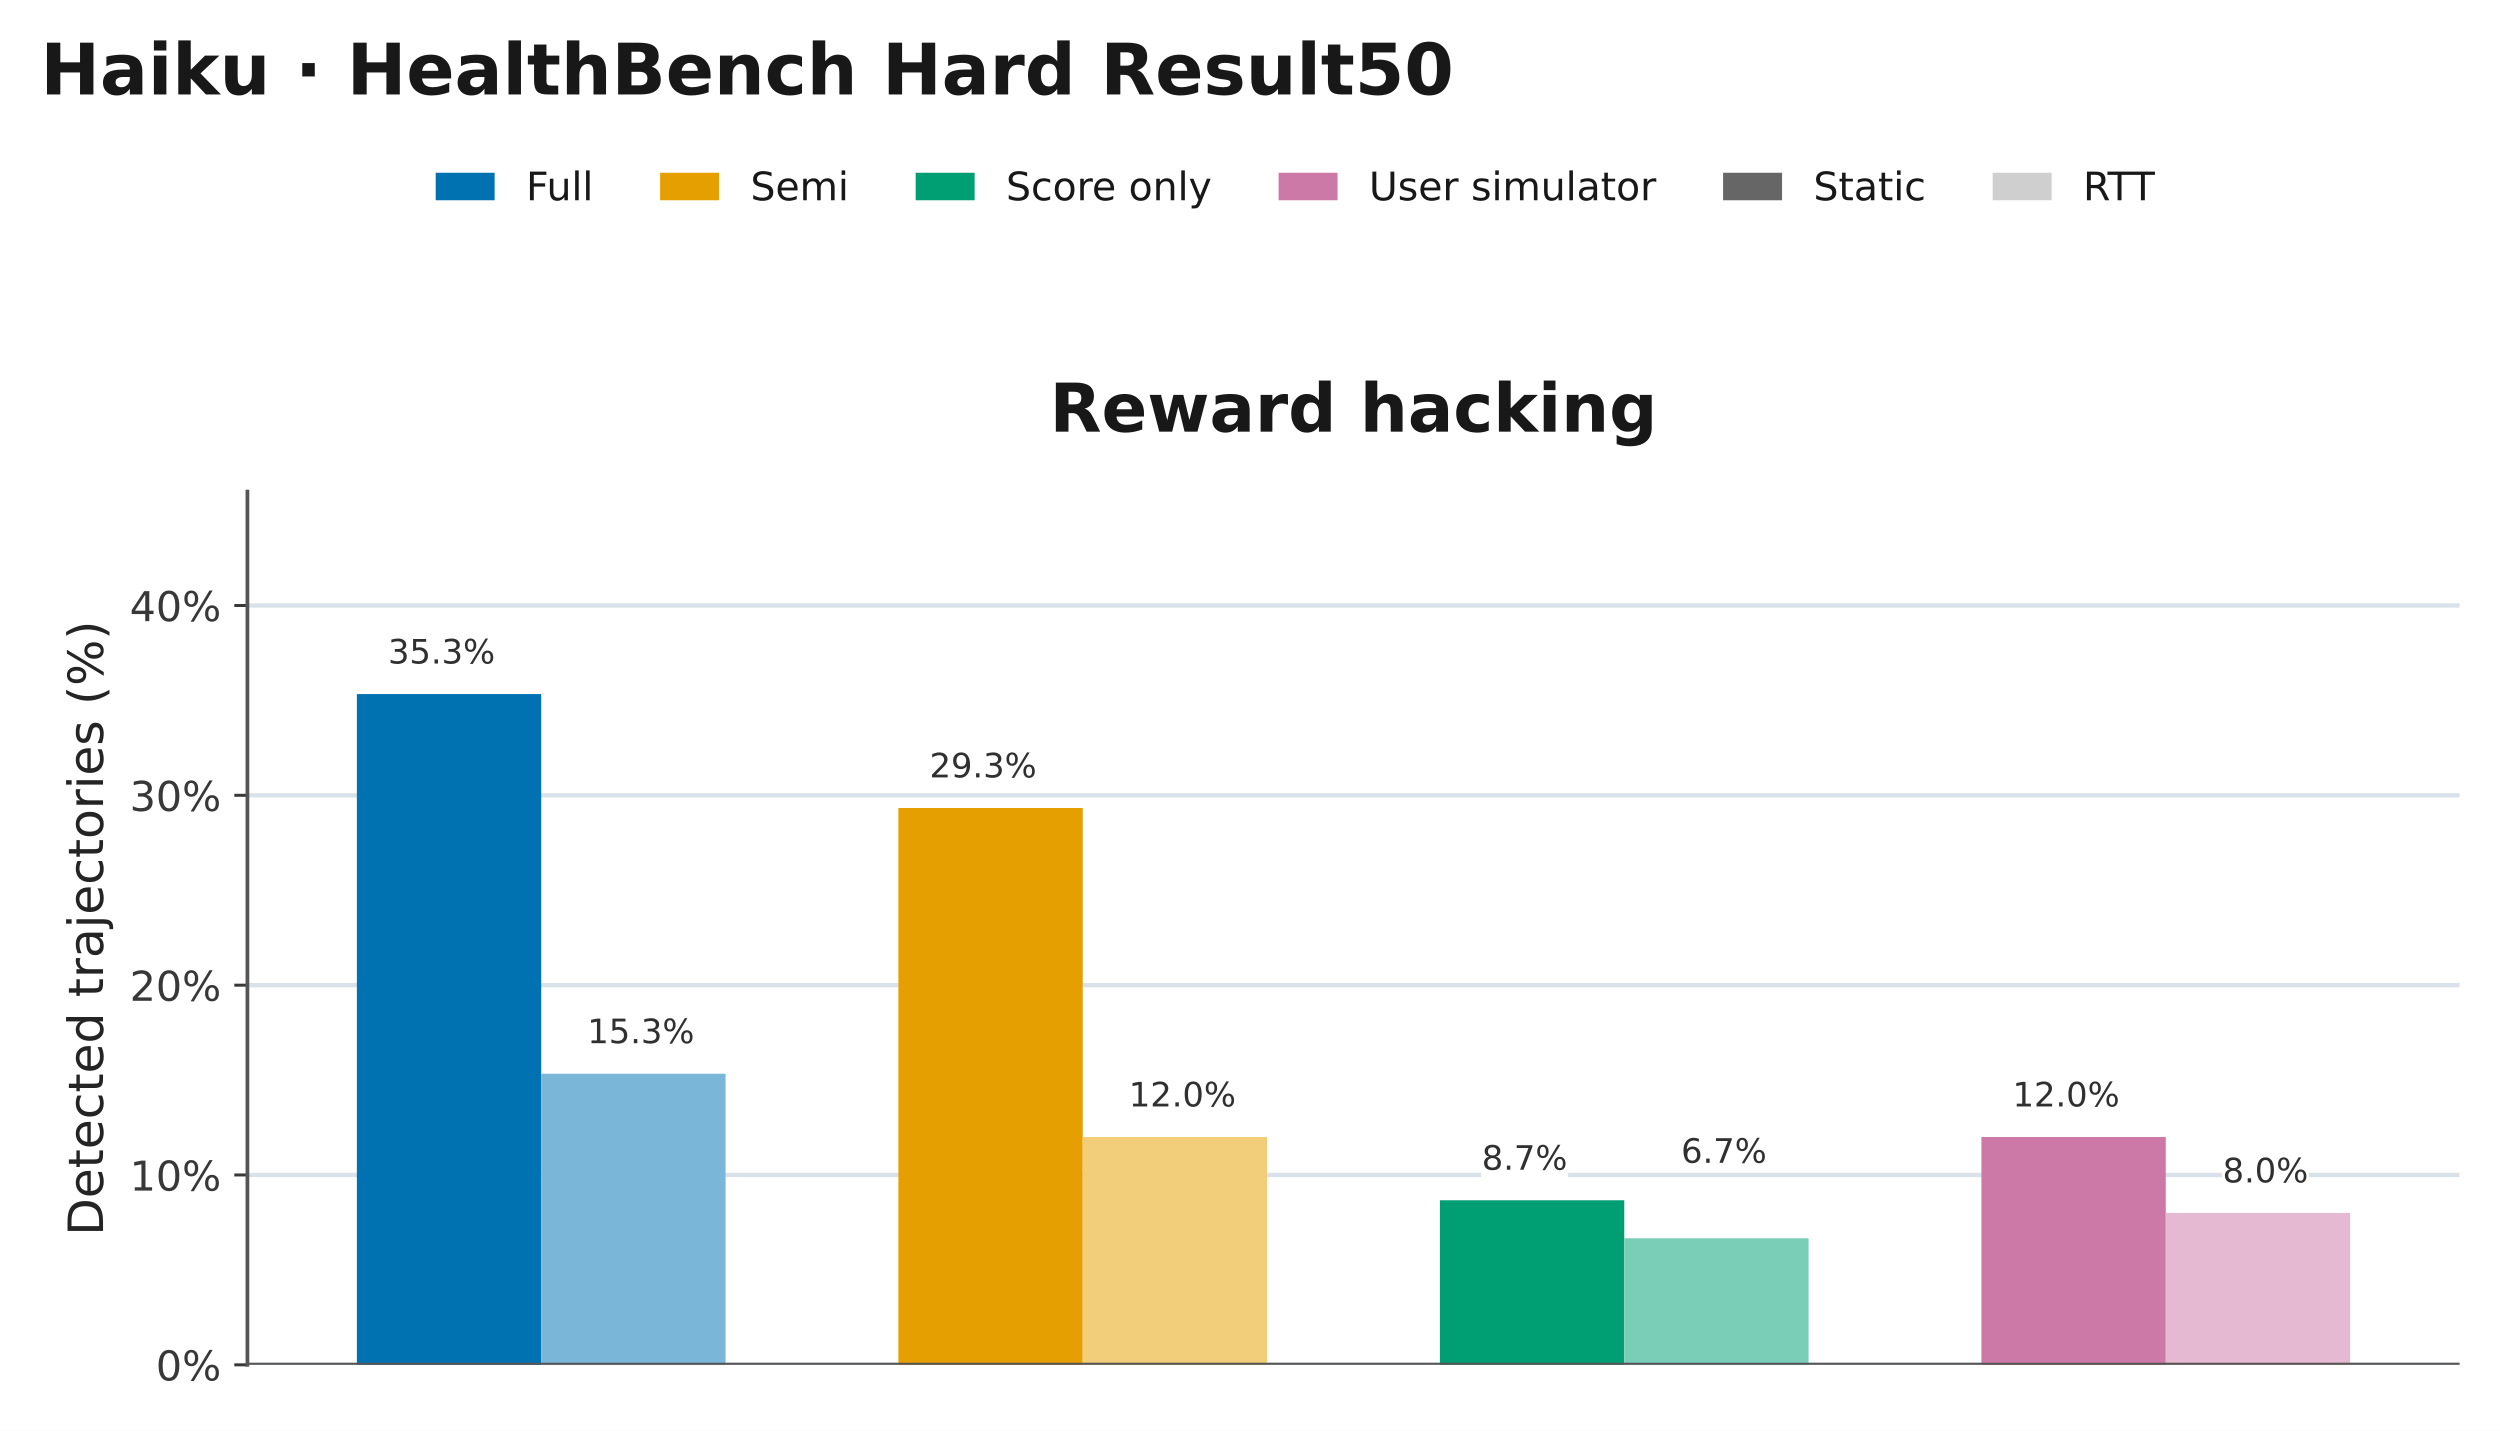
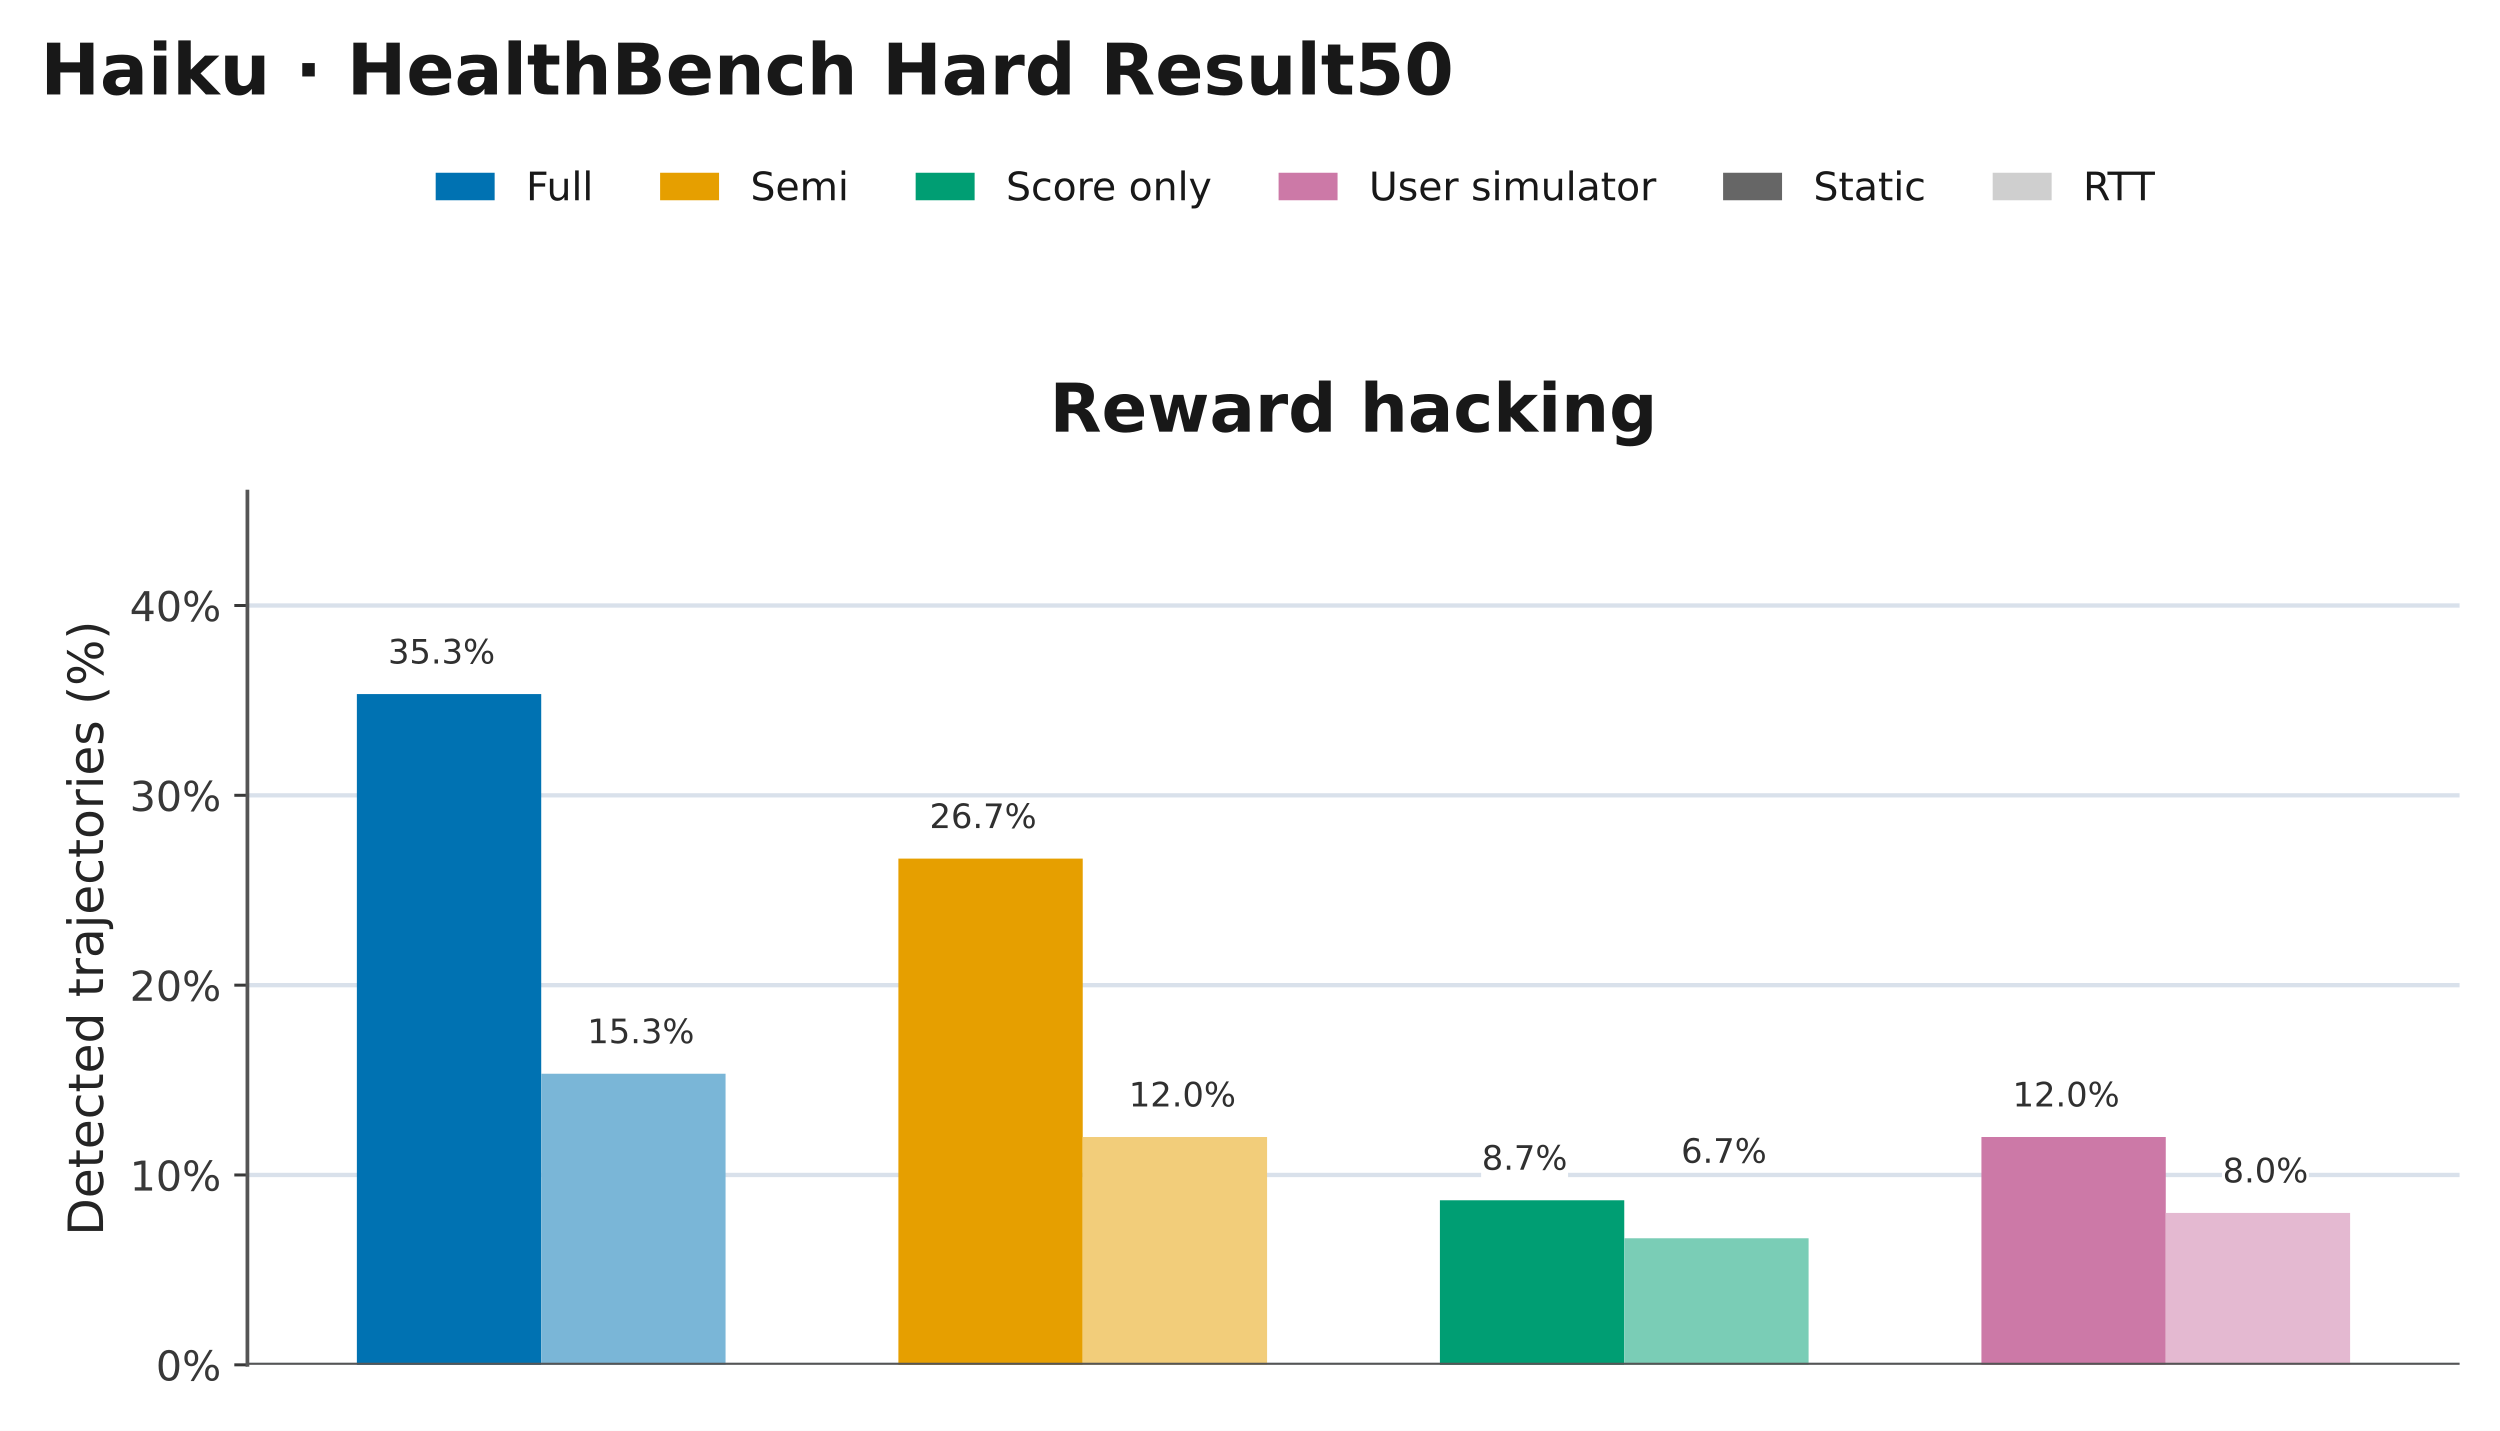
<svg xmlns="http://www.w3.org/2000/svg" xmlns:xlink="http://www.w3.org/1999/xlink" width="667.872pt" height="382.229pt" viewBox="0 0 667.872 382.229" version="1.1">
  <defs>
    <style type="text/css">*{stroke-linejoin: round; stroke-linecap: butt}</style>
  </defs>
  <g id="figure_1">
    <g id="patch_1">
      <path d="M 0 382.229  L 667.872 382.229  L 667.872 0  L 0 0  z " style="fill: #ffffff" />
    </g>
    <g id="axes_1">
      <g id="patch_2">
        <path d="M 66.096 364.608  L 657.072 364.608  L 657.072 131.328  L 66.096 131.328  z " style="fill: #ffffff" />
      </g>
      <g id="matplotlib.axis_1" />
      <g id="matplotlib.axis_2">
        <g id="ytick_1">
          <g id="line2d_1">
-             <path d="M 66.096 364.608  L 657.072 364.608  " clip-path="url(#p90d0ee3a8d)" style="fill: none; stroke: #d9e1eb; stroke-width: 1.15; stroke-linecap: square" />
+             <path d="M 66.096 364.608  L 657.072 364.608  " clip-path="url(#p7ade866dd6)" style="fill: none; stroke: #d9e1eb; stroke-width: 1.15; stroke-linecap: square" />
          </g>
          <g id="line2d_2">
            <defs>
-               <path id="mdefd91ef37" d="M 0 0  L -3.5 0  " style="stroke: #383838; stroke-width: 0.8" />
+               <path id="m2a3b5e03bf" d="M 0 0  L -3.5 0  " style="stroke: #383838; stroke-width: 0.8" />
            </defs>
            <g>
-               <use xlink:href="#mdefd91ef37" x="66.096" y="364.608" style="fill: #383838; stroke: #383838; stroke-width: 0.8" />
+               <use xlink:href="#m2a3b5e03bf" x="66.096" y="364.608" style="fill: #383838; stroke: #383838; stroke-width: 0.8" />
            </g>
          </g>
          <g id="text_1">
            <text style="font-size: 11px; font-family: 'DejaVu Sans'; text-anchor: end; fill: #383838" x="59.096" y="368.787" transform="rotate(-0 59.096 368.7867)">0%</text>
          </g>
        </g>
        <g id="ytick_2">
          <g id="line2d_3">
-             <path d="M 66.096 313.895  L 657.072 313.895  " clip-path="url(#p90d0ee3a8d)" style="fill: none; stroke: #d9e1eb; stroke-width: 1.15; stroke-linecap: square" />
+             <path d="M 66.096 313.895  L 657.072 313.895  " clip-path="url(#p7ade866dd6)" style="fill: none; stroke: #d9e1eb; stroke-width: 1.15; stroke-linecap: square" />
          </g>
          <g id="line2d_4">
            <g>
-               <use xlink:href="#mdefd91ef37" x="66.096" y="313.895" style="fill: #383838; stroke: #383838; stroke-width: 0.8" />
+               <use xlink:href="#m2a3b5e03bf" x="66.096" y="313.895" style="fill: #383838; stroke: #383838; stroke-width: 0.8" />
            </g>
          </g>
          <g id="text_2">
            <text style="font-size: 11px; font-family: 'DejaVu Sans'; text-anchor: end; fill: #383838" x="59.096" y="318.074" transform="rotate(-0 59.096 318.0737)">10%</text>
          </g>
        </g>
        <g id="ytick_3">
          <g id="line2d_5">
-             <path d="M 66.096 263.182  L 657.072 263.182  " clip-path="url(#p90d0ee3a8d)" style="fill: none; stroke: #d9e1eb; stroke-width: 1.15; stroke-linecap: square" />
+             <path d="M 66.096 263.182  L 657.072 263.182  " clip-path="url(#p7ade866dd6)" style="fill: none; stroke: #d9e1eb; stroke-width: 1.15; stroke-linecap: square" />
          </g>
          <g id="line2d_6">
            <g>
-               <use xlink:href="#mdefd91ef37" x="66.096" y="263.182" style="fill: #383838; stroke: #383838; stroke-width: 0.8" />
+               <use xlink:href="#m2a3b5e03bf" x="66.096" y="263.182" style="fill: #383838; stroke: #383838; stroke-width: 0.8" />
            </g>
          </g>
          <g id="text_3">
            <text style="font-size: 11px; font-family: 'DejaVu Sans'; text-anchor: end; fill: #383838" x="59.096" y="267.361" transform="rotate(-0 59.096 267.3606)">20%</text>
          </g>
        </g>
        <g id="ytick_4">
          <g id="line2d_7">
-             <path d="M 66.096 212.469  L 657.072 212.469  " clip-path="url(#p90d0ee3a8d)" style="fill: none; stroke: #d9e1eb; stroke-width: 1.15; stroke-linecap: square" />
+             <path d="M 66.096 212.469  L 657.072 212.469  " clip-path="url(#p7ade866dd6)" style="fill: none; stroke: #d9e1eb; stroke-width: 1.15; stroke-linecap: square" />
          </g>
          <g id="line2d_8">
            <g>
-               <use xlink:href="#mdefd91ef37" x="66.096" y="212.469" style="fill: #383838; stroke: #383838; stroke-width: 0.8" />
+               <use xlink:href="#m2a3b5e03bf" x="66.096" y="212.469" style="fill: #383838; stroke: #383838; stroke-width: 0.8" />
            </g>
          </g>
          <g id="text_4">
            <text style="font-size: 11px; font-family: 'DejaVu Sans'; text-anchor: end; fill: #383838" x="59.096" y="216.648" transform="rotate(-0 59.096 216.6476)">30%</text>
          </g>
        </g>
        <g id="ytick_5">
          <g id="line2d_9">
-             <path d="M 66.096 161.756  L 657.072 161.756  " clip-path="url(#p90d0ee3a8d)" style="fill: none; stroke: #d9e1eb; stroke-width: 1.15; stroke-linecap: square" />
+             <path d="M 66.096 161.756  L 657.072 161.756  " clip-path="url(#p7ade866dd6)" style="fill: none; stroke: #d9e1eb; stroke-width: 1.15; stroke-linecap: square" />
          </g>
          <g id="line2d_10">
            <g>
-               <use xlink:href="#mdefd91ef37" x="66.096" y="161.756" style="fill: #383838; stroke: #383838; stroke-width: 0.8" />
+               <use xlink:href="#m2a3b5e03bf" x="66.096" y="161.756" style="fill: #383838; stroke: #383838; stroke-width: 0.8" />
            </g>
          </g>
          <g id="text_5">
            <text style="font-size: 11px; font-family: 'DejaVu Sans'; text-anchor: end; fill: #383838" x="59.096" y="165.935" transform="rotate(-0 59.096 165.9345)">40%</text>
          </g>
        </g>
        <g id="text_6">
          <text style="font-size: 13px; font-family: 'DejaVu Sans'; text-anchor: middle; fill: #242424" x="27.524" y="247.968" transform="rotate(-90 27.52373 247.968)">Detected trajectories (%)</text>
        </g>
      </g>
      <g id="patch_3">
-         <path d="M 95.337 364.608  L 144.585 364.608  L 144.585 185.422  L 95.337 185.422  z " clip-path="url(#p90d0ee3a8d)" style="fill: #0072b2" />
+         <path d="M 95.337 364.608  L 144.585 364.608  L 144.585 185.422  L 95.337 185.422  z " clip-path="url(#p7ade866dd6)" style="fill: #0072b2" />
      </g>
      <g id="patch_4">
-         <path d="M 144.585 364.608  L 193.833 364.608  L 193.833 286.848  L 144.585 286.848  z " clip-path="url(#p90d0ee3a8d)" style="fill: #7ab6d7" />
+         <path d="M 144.585 364.608  L 193.833 364.608  L 193.833 286.848  L 144.585 286.848  z " clip-path="url(#p7ade866dd6)" style="fill: #7ab6d7" />
      </g>
      <g id="patch_5">
-         <path d="M 240.003 364.608  L 289.251 364.608  L 289.251 215.85  L 240.003 215.85  z " clip-path="url(#p90d0ee3a8d)" style="fill: #e69f00" />
+         <path d="M 240.003 364.608  L 289.251 364.608  L 289.251 229.373  L 240.003 229.373  z " clip-path="url(#p7ade866dd6)" style="fill: #e69f00" />
      </g>
      <g id="patch_6">
-         <path d="M 289.251 364.608  L 338.499 364.608  L 338.499 303.752  L 289.251 303.752  z " clip-path="url(#p90d0ee3a8d)" style="fill: #f2cd7a" />
+         <path d="M 289.251 364.608  L 338.499 364.608  L 338.499 303.752  L 289.251 303.752  z " clip-path="url(#p7ade866dd6)" style="fill: #f2cd7a" />
      </g>
      <g id="patch_7">
-         <path d="M 384.669 364.608  L 433.917 364.608  L 433.917 320.657  L 384.669 320.657  z " clip-path="url(#p90d0ee3a8d)" style="fill: #009e73" />
+         <path d="M 384.669 364.608  L 433.917 364.608  L 433.917 320.657  L 384.669 320.657  z " clip-path="url(#p7ade866dd6)" style="fill: #009e73" />
      </g>
      <g id="patch_8">
-         <path d="M 433.917 364.608  L 483.165 364.608  L 483.165 330.799  L 433.917 330.799  z " clip-path="url(#p90d0ee3a8d)" style="fill: #7acdb6" />
+         <path d="M 433.917 364.608  L 483.165 364.608  L 483.165 330.799  L 433.917 330.799  z " clip-path="url(#p7ade866dd6)" style="fill: #7acdb6" />
      </g>
      <g id="patch_9">
-         <path d="M 529.335 364.608  L 578.583 364.608  L 578.583 303.752  L 529.335 303.752  z " clip-path="url(#p90d0ee3a8d)" style="fill: #cc79a7" />
+         <path d="M 529.335 364.608  L 578.583 364.608  L 578.583 303.752  L 529.335 303.752  z " clip-path="url(#p7ade866dd6)" style="fill: #cc79a7" />
      </g>
      <g id="patch_10">
-         <path d="M 578.583 364.608  L 627.831 364.608  L 627.831 324.038  L 578.583 324.038  z " clip-path="url(#p90d0ee3a8d)" style="fill: #e4b9d1" />
+         <path d="M 578.583 364.608  L 627.831 364.608  L 627.831 324.038  L 578.583 324.038  z " clip-path="url(#p7ade866dd6)" style="fill: #e4b9d1" />
      </g>
      <g id="patch_11">
        <path d="M 66.096 364.608  L 66.096 131.328  " style="fill: none; stroke: #555555; stroke-linejoin: miter; stroke-linecap: square" />
      </g>
      <g id="line2d_11">
-         <path d="M 66.096 364.608  L 657.072 364.608  " clip-path="url(#p90d0ee3a8d)" style="fill: none; stroke: #555555; stroke-width: 1.1; stroke-linecap: square" />
+         <path d="M 66.096 364.608  L 657.072 364.608  " clip-path="url(#p7ade866dd6)" style="fill: none; stroke: #555555; stroke-width: 1.1; stroke-linecap: square" />
      </g>
      <g id="text_7">
        <text style="font-weight: 700; font-size: 18px; font-family: 'DejaVu Sans'; text-anchor: middle; fill: #181818" x="361.584" y="115.328" transform="rotate(-0 361.584 115.328)">Reward hacking</text>
      </g>
      <g id="text_8">
        <g id="patch_12">
          <path d="M 103.486 179.602  L 132.436 179.602  L 132.436 170.242  L 103.486 170.242  z " style="fill: #ffffff" />
        </g>
        <text style="font-size: 9px; font-family: 'DejaVu Sans'; text-anchor: middle; fill: #303030" x="117.961" y="177.26" transform="rotate(-0 117.961 177.2598)">35.3%</text>
      </g>
      <g id="text_9">
        <g id="patch_13">
          <path d="M 156.734 281.028  L 185.684 281.028  L 185.684 271.668  L 156.734 271.668  z " style="fill: #ffffff" />
        </g>
        <text style="font-size: 9px; font-family: 'DejaVu Sans'; text-anchor: middle; fill: #303030" x="171.209" y="278.686" transform="rotate(-0 171.209 278.6859)">15.3%</text>
      </g>
      <g id="text_10">
        <g id="patch_14">
-           <path d="M 248.152 210.03  L 277.102 210.03  L 277.102 200.67  L 248.152 200.67  z " style="fill: #ffffff" />
-         </g>
-         <text style="font-size: 9px; font-family: 'DejaVu Sans'; text-anchor: middle; fill: #303030" x="262.627" y="207.688" transform="rotate(-0 262.627 207.6876)">29.3%</text>
+           <path d="M 248.152 223.553  L 277.102 223.553  L 277.102 214.193  L 248.152 214.193  z " style="fill: #ffffff" />
+         </g>
+         <text style="font-size: 9px; font-family: 'DejaVu Sans'; text-anchor: middle; fill: #303030" x="262.627" y="221.211" transform="rotate(-0 262.627 221.2111)">26.7%</text>
      </g>
      <g id="text_11">
        <g id="patch_15">
          <path d="M 301.4 297.932  L 330.35 297.932  L 330.35 288.572  L 301.4 288.572  z " style="fill: #ffffff" />
        </g>
        <text style="font-size: 9px; font-family: 'DejaVu Sans'; text-anchor: middle; fill: #303030" x="315.875" y="295.59" transform="rotate(-0 315.875 295.5902)">12.0%</text>
      </g>
      <g id="text_12">
        <g id="patch_16">
          <path d="M 395.681 314.837  L 418.905 314.837  L 418.905 305.477  L 395.681 305.477  z " style="fill: #ffffff" />
        </g>
        <text style="font-size: 9px; font-family: 'DejaVu Sans'; text-anchor: middle; fill: #303030" x="407.293" y="312.495" transform="rotate(-0 407.293 312.4946)">8.7%</text>
      </g>
      <g id="text_13">
        <g id="patch_17">
          <path d="M 448.929 312.979  L 472.153 312.979  L 472.153 303.619  L 448.929 303.619  z " style="fill: #ffffff" />
        </g>
        <text style="font-size: 9px; font-family: 'DejaVu Sans'; text-anchor: middle; fill: #303030" x="460.541" y="310.637" transform="rotate(-0 460.541 310.6372)">6.7%</text>
      </g>
      <g id="text_14">
        <g id="patch_18">
          <path d="M 537.484 297.932  L 566.434 297.932  L 566.434 288.572  L 537.484 288.572  z " style="fill: #ffffff" />
        </g>
        <text style="font-size: 9px; font-family: 'DejaVu Sans'; text-anchor: middle; fill: #303030" x="551.959" y="295.59" transform="rotate(-0 551.959 295.5902)">12.0%</text>
      </g>
      <g id="text_15">
        <g id="patch_19">
          <path d="M 593.595 318.218  L 616.819 318.218  L 616.819 308.858  L 593.595 308.858  z " style="fill: #ffffff" />
        </g>
        <text style="font-size: 9px; font-family: 'DejaVu Sans'; text-anchor: middle; fill: #303030" x="605.207" y="315.875" transform="rotate(-0 605.207 315.8755)">8.0%</text>
      </g>
    </g>
    <g id="text_16">
      <text style="font-weight: 700; font-size: 19px; font-family: 'DejaVu Sans'; text-anchor: start; fill: #181818" x="10.8" y="25.237" transform="rotate(-0 10.8 25.23703)">Haiku · HealthBench Hard Result50</text>
    </g>
    <g id="legend_1">
      <g id="patch_20">
        <path d="M 116.394 53.5  L 132.144 53.5  L 132.144 46.15  L 116.394 46.15  z " style="fill: #0072b2" />
      </g>
      <g id="text_17">
        <text style="font-size: 10.5px; font-family: 'DejaVu Sans'; text-anchor: start; fill: #181818" x="140.544" y="53.5" transform="rotate(-0 140.5437 53.50036)">Full</text>
      </g>
      <g id="patch_21">
        <path d="M 176.347 53.5  L 192.097 53.5  L 192.097 46.15  L 176.347 46.15  z " style="fill: #e69f00" />
      </g>
      <g id="text_18">
        <text style="font-size: 10.5px; font-family: 'DejaVu Sans'; text-anchor: start; fill: #181818" x="200.497" y="53.5" transform="rotate(-0 200.4971 53.50036)">Semi</text>
      </g>
      <g id="patch_22">
        <path d="M 244.618 53.5  L 260.368 53.5  L 260.368 46.15  L 244.618 46.15  z " style="fill: #009e73" />
      </g>
      <g id="text_19">
        <text style="font-size: 10.5px; font-family: 'DejaVu Sans'; text-anchor: start; fill: #181818" x="268.768" y="53.5" transform="rotate(-0 268.7684 53.50036)">Score only</text>
      </g>
      <g id="patch_23">
        <path d="M 341.576 53.5  L 357.326 53.5  L 357.326 46.15  L 341.576 46.15  z " style="fill: #cc79a7" />
      </g>
      <g id="text_20">
        <text style="font-size: 10.5px; font-family: 'DejaVu Sans'; text-anchor: start; fill: #181818" x="365.726" y="53.5" transform="rotate(-0 365.7261 53.50036)">User simulator</text>
      </g>
      <g id="patch_24">
        <path d="M 460.323 53.5  L 476.073 53.5  L 476.073 46.15  L 460.323 46.15  z " style="fill: #666666" />
      </g>
      <g id="text_21">
        <text style="font-size: 10.5px; font-family: 'DejaVu Sans'; text-anchor: start; fill: #181818" x="484.473" y="53.5" transform="rotate(-0 484.4729 53.50036)">Static</text>
      </g>
      <g id="patch_25">
        <path d="M 532.346 53.5  L 548.096 53.5  L 548.096 46.15  L 532.346 46.15  z " style="fill: #cfcfcf" />
      </g>
      <g id="text_22">
        <text style="font-size: 10.5px; font-family: 'DejaVu Sans'; text-anchor: start; fill: #181818" x="556.496" y="53.5" transform="rotate(-0 556.4963 53.50036)">RTT</text>
      </g>
    </g>
  </g>
  <defs>
-     <clipPath id="p90d0ee3a8d">
+     <clipPath id="p7ade866dd6">
      <rect x="66.096" y="131.328" width="590.976" height="233.28" />
    </clipPath>
  </defs>
</svg>
